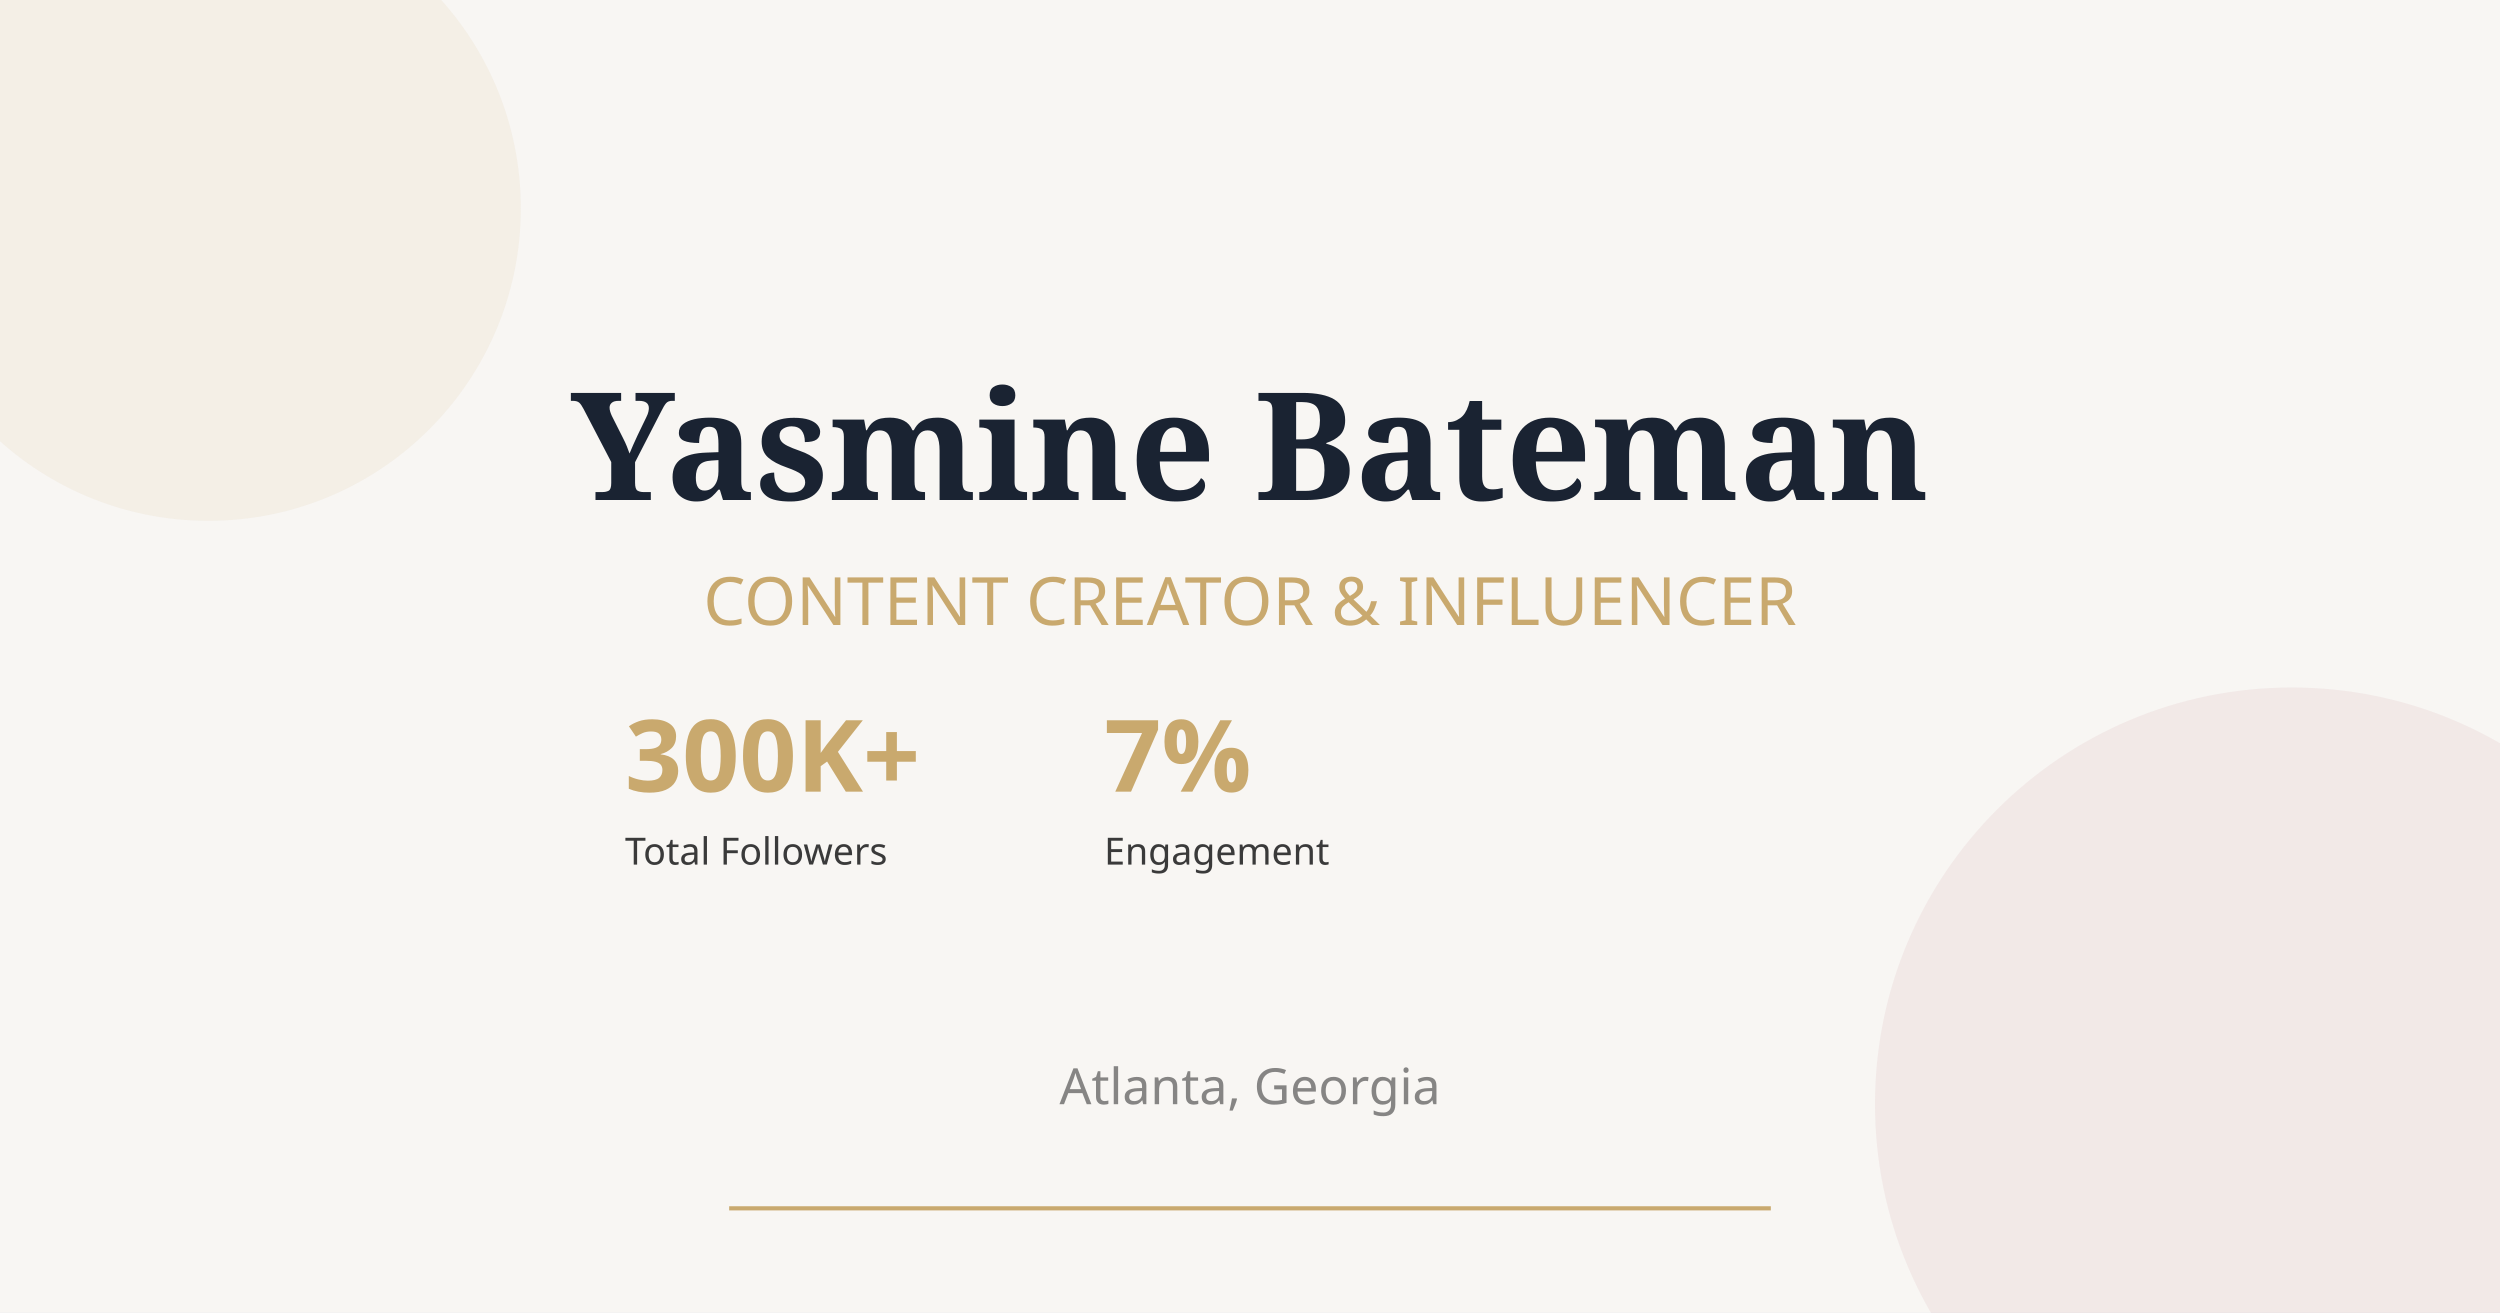
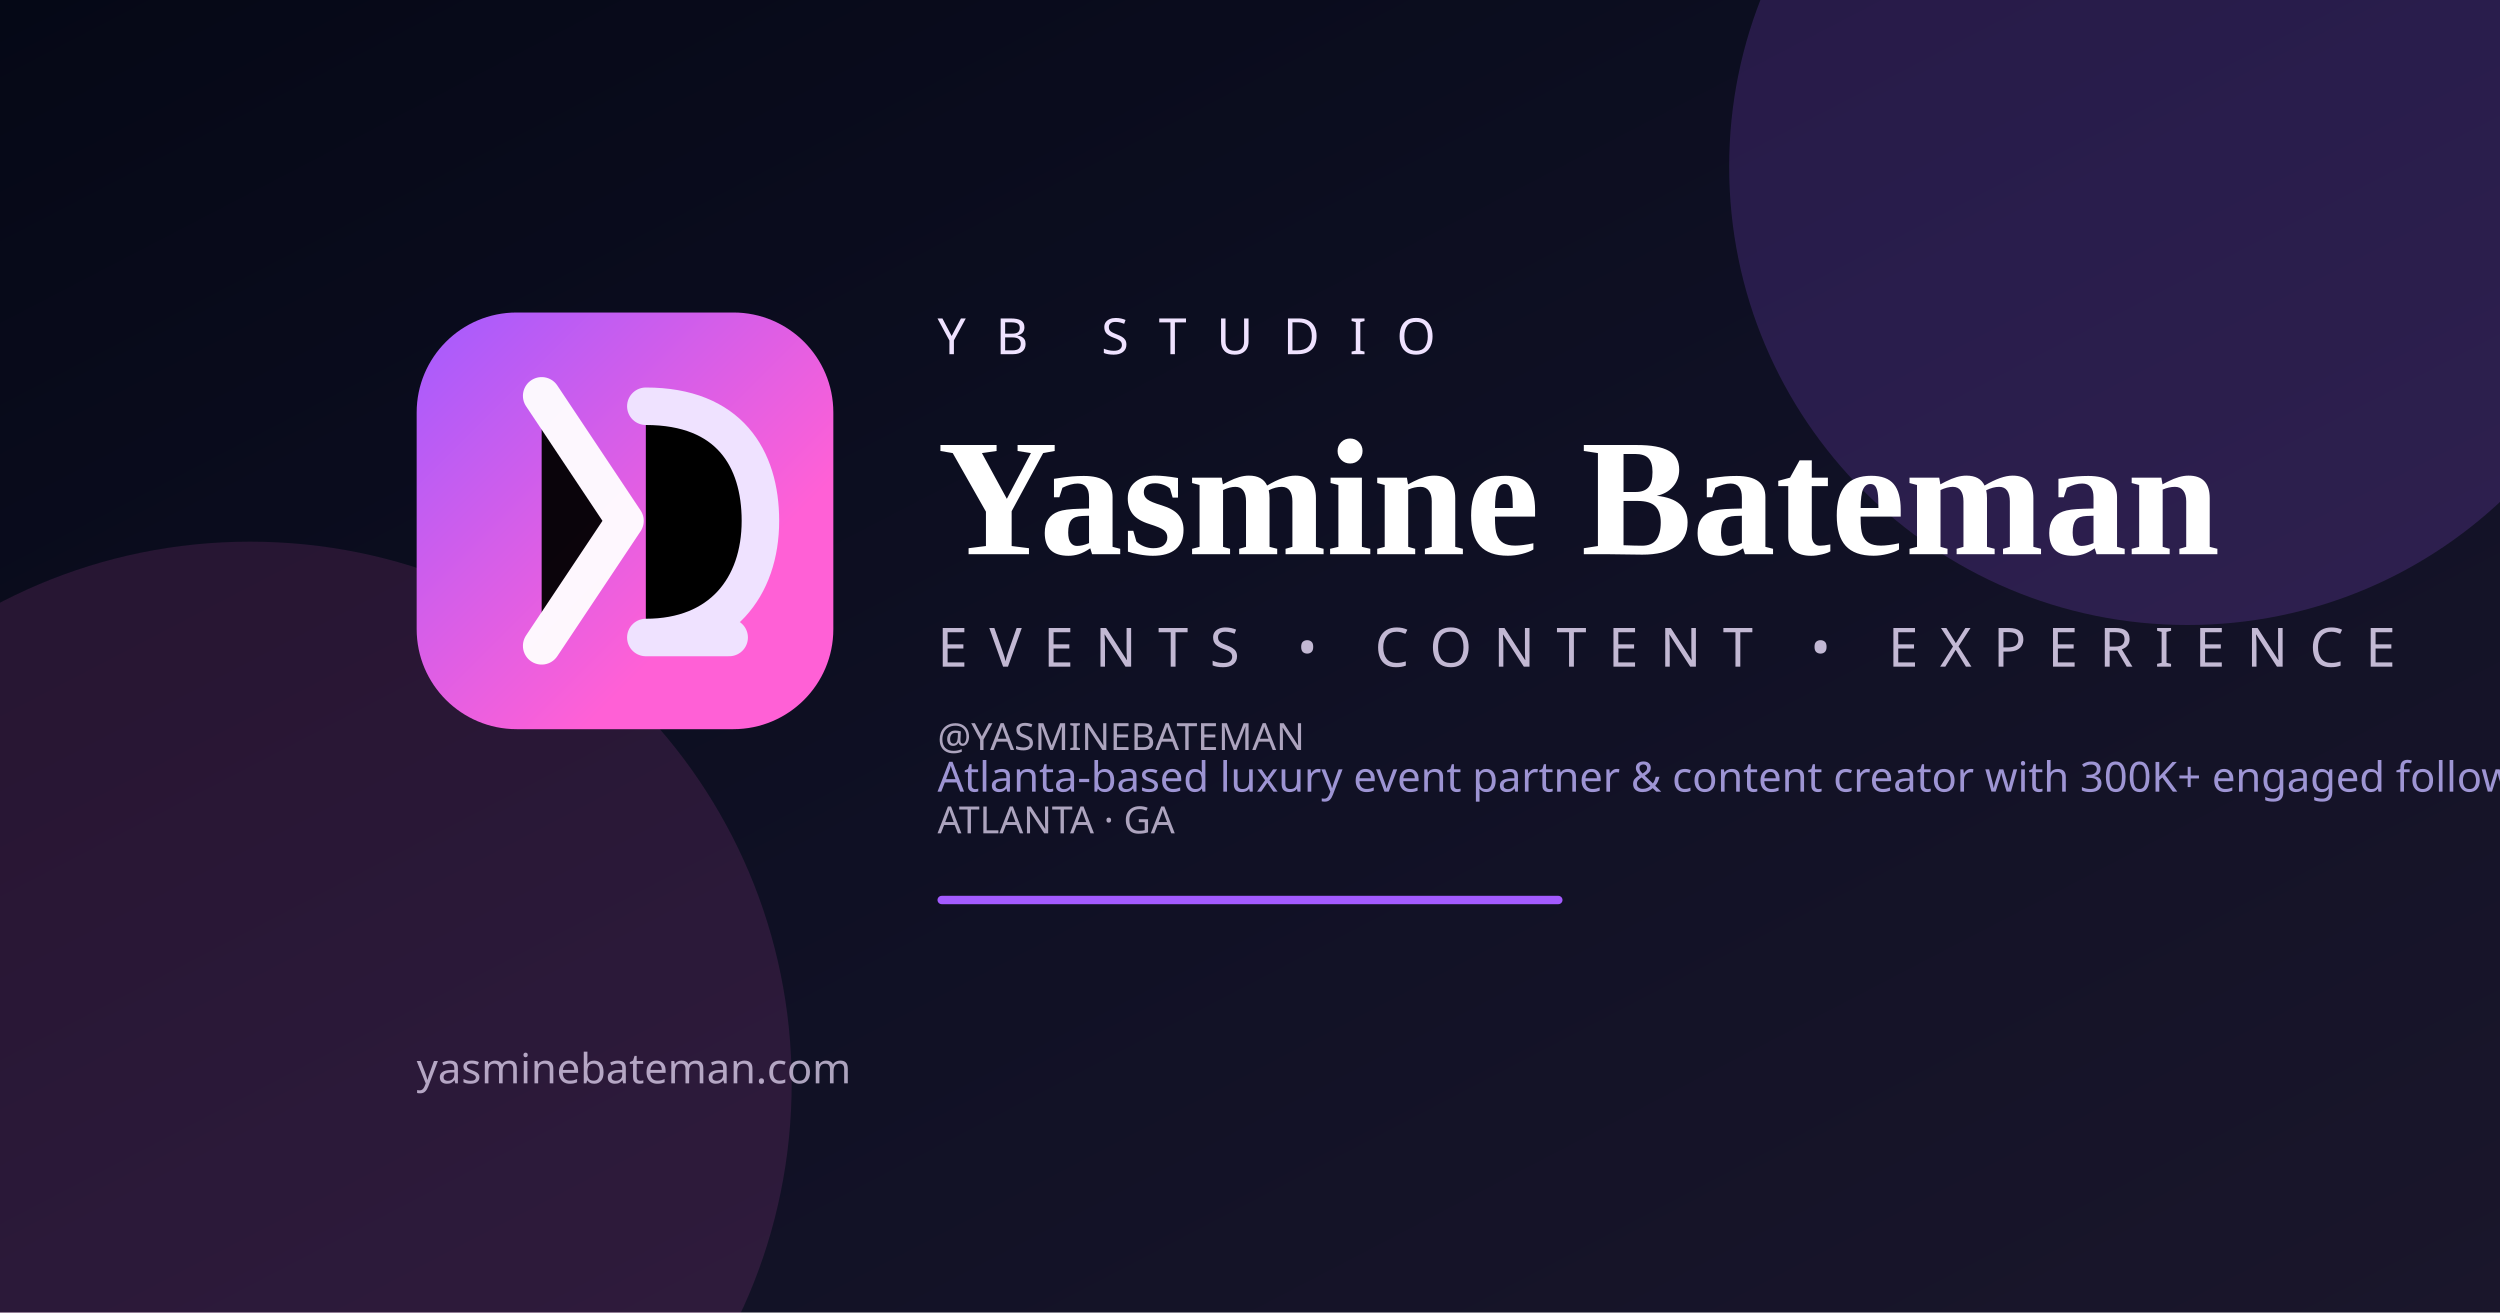
- <svg xmlns="http://www.w3.org/2000/svg" width="1200" height="630" viewBox="0 0 1200 630" fill="none">
-   <rect width="1200" height="630" fill="#f8f6f3" />
-   <circle cx="100" cy="100" r="150" fill="#c9a96e" opacity="0.1" />
-   <circle cx="1100" cy="530" r="200" fill="#b76e79" opacity="0.1" />
-   <text x="600" y="240" font-family="serif" font-size="72" font-weight="bold" fill="#1a2332" text-anchor="middle">Yasmine Bateman</text>
-   <text x="600" y="300" font-family="sans-serif" font-size="32" fill="#c9a96e" text-anchor="middle">CONTENT CREATOR &amp; INFLUENCER</text>
-   <g transform="translate(300, 380)">
-     <text x="0" y="0" font-family="sans-serif" font-size="48" font-weight="bold" fill="#c9a96e">300K+</text>
-     <text x="0" y="35" font-family="sans-serif" font-size="18" fill="#3a3a3a">Total Followers</text>
+ <svg xmlns="http://www.w3.org/2000/svg" width="1200" height="630" viewBox="0 0 1200 630">
+   <defs>
+     <linearGradient id="bg" x1="0%" y1="0%" x2="100%" y2="100%">
+       <stop offset="0%" stop-color="#050816" />
+       <stop offset="50%" stop-color="#0f1024" />
+       <stop offset="100%" stop-color="#1a162b" />
+     </linearGradient>
+     <linearGradient id="markGradient" x1="0%" y1="0%" x2="100%" y2="100%">
+       <stop offset="0%" stop-color="#a35bff" />
+       <stop offset="70%" stop-color="#ff60d6" />
+     </linearGradient>
+   </defs>
+   <rect width="1200" height="630" fill="url(#bg)" />
+   <circle cx="1050" cy="80" r="220" fill="#a35bff" opacity="0.18" />
+   <circle cx="120" cy="520" r="260" fill="#ff60d6" opacity="0.12" />
+   <g transform="translate(200,150)">
+     <rect width="200" height="200" rx="48" fill="url(#markGradient)" />
+     <path d="M60 40L100 100L60 160" stroke="#ffffff" stroke-width="18" stroke-linecap="round" stroke-linejoin="round" opacity="0.95" />
+     <path d="M110 45C150 45 165 70 165 100C165 132 146 156 110 156M110 156L150 156" stroke="#efe2ff" stroke-width="18" stroke-linecap="round" stroke-linejoin="round" />
  </g>
-   <g transform="translate(530, 380)">
-     <text x="0" y="0" font-family="sans-serif" font-size="48" font-weight="bold" fill="#c9a96e">7%</text>
-     <text x="0" y="35" font-family="sans-serif" font-size="18" fill="#3a3a3a">Engagement</text>
+   <g transform="translate(450,170)">
+     <text x="0" y="0" font-family="Syne, 'Space Grotesk', sans-serif" font-size="24" letter-spacing="0.6em" fill="#efe2ff">YB STUDIO</text>
+     <text x="0" y="96" font-family="Fraunces, 'Times New Roman', serif" font-size="80" font-weight="600" fill="#ffffff">Yasmine Bateman</text>
+     <text x="0" y="150" font-family="'Space Grotesk', sans-serif" font-size="26" letter-spacing="0.4em" fill="#efe2ff" opacity="0.8">
+       EVENTS • CONTENT • EXPERIENCE
+     </text>
+     <text x="0" y="210" font-family="'Space Grotesk', sans-serif" font-size="20" fill="#c1b5ff" opacity="0.8">
+       Atlanta-based luxury event partner &amp; content creator with 300K+ engaged followers.
+     </text>
  </g>
-   <text x="600" y="530" font-family="sans-serif" font-size="24" fill="#3a3a3a" text-anchor="middle" opacity="0.6">Atlanta, Georgia</text>
-   <line x1="350" y1="580" x2="850" y2="580" stroke="#c9a96e" stroke-width="2" />
+   <g transform="translate(450,360)" font-family="'Space Grotesk', sans-serif" font-size="18" fill="#efe2ff">
+     <text x="0" y="0" opacity="0.7">@YASMINEBATEMAN</text>
+     <text x="0" y="40" opacity="0.7">ATLANTA · GA</text>
+     <rect x="0" y="70" width="300" height="4" rx="2" fill="#a35bff" />
+   </g>
+   <text x="200" y="520" font-family="'Space Grotesk', sans-serif" font-size="20" fill="#efe2ff" opacity="0.7">yasminebateman.com</text>
</svg>
